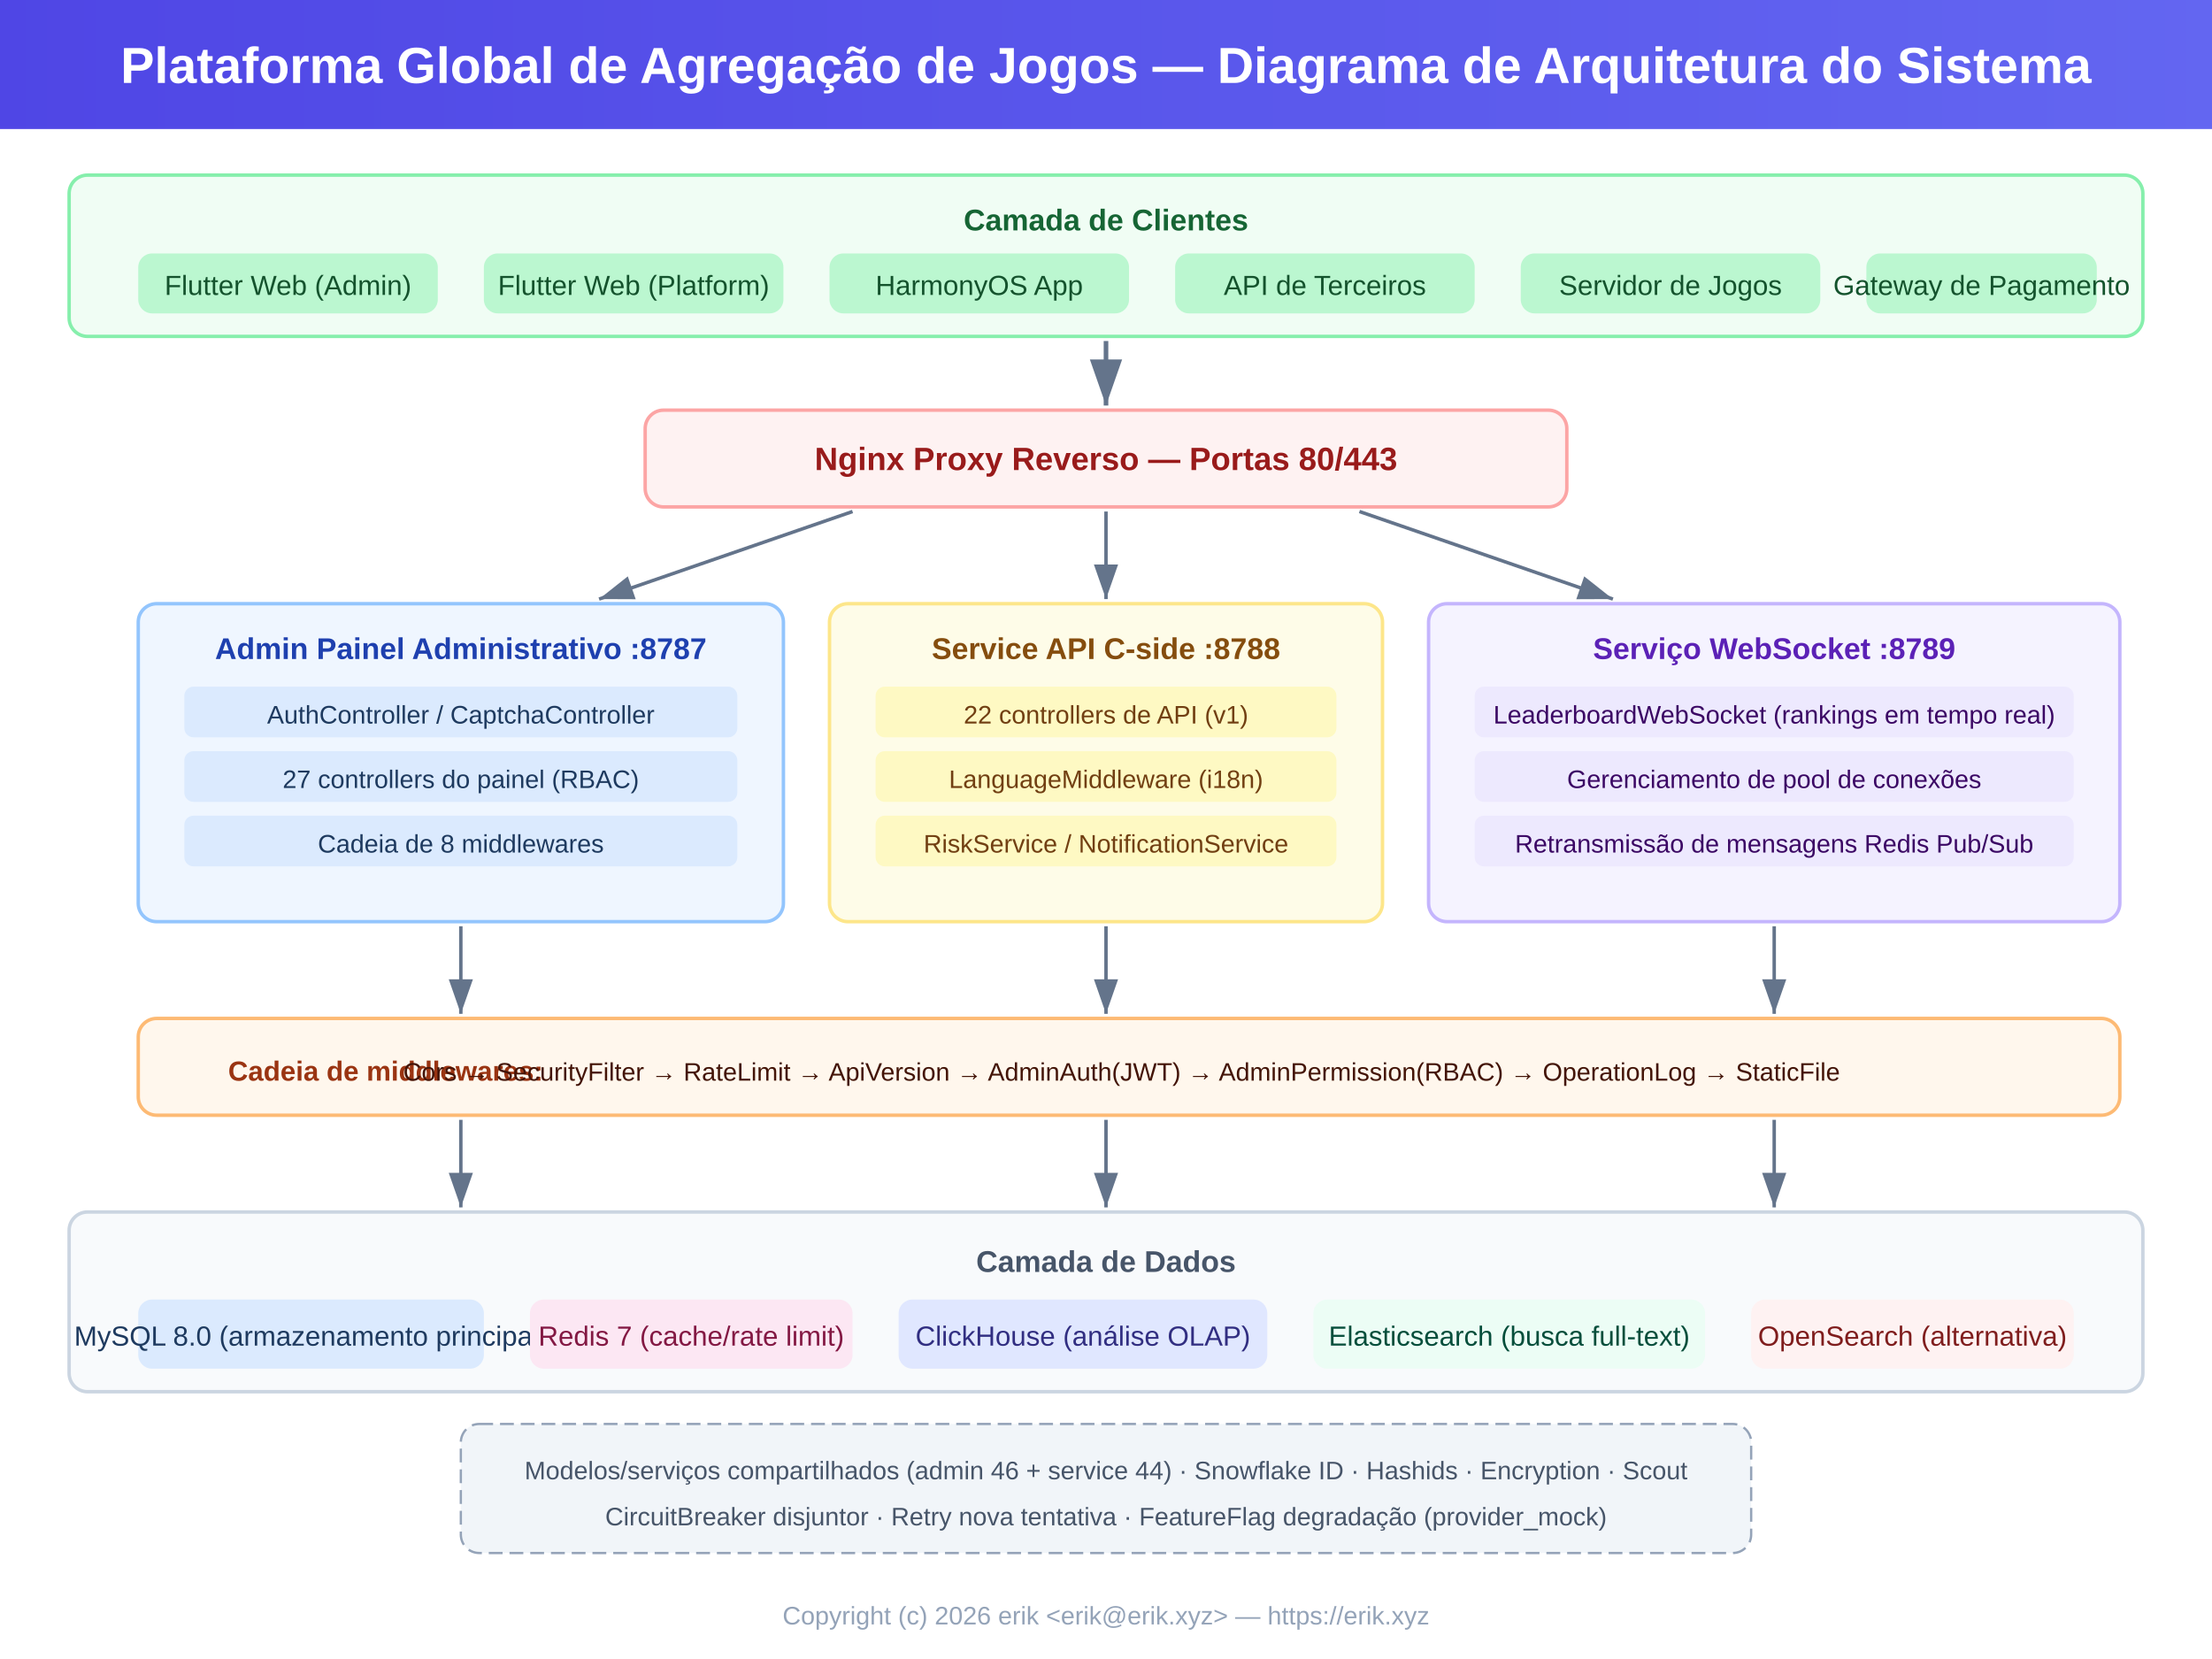
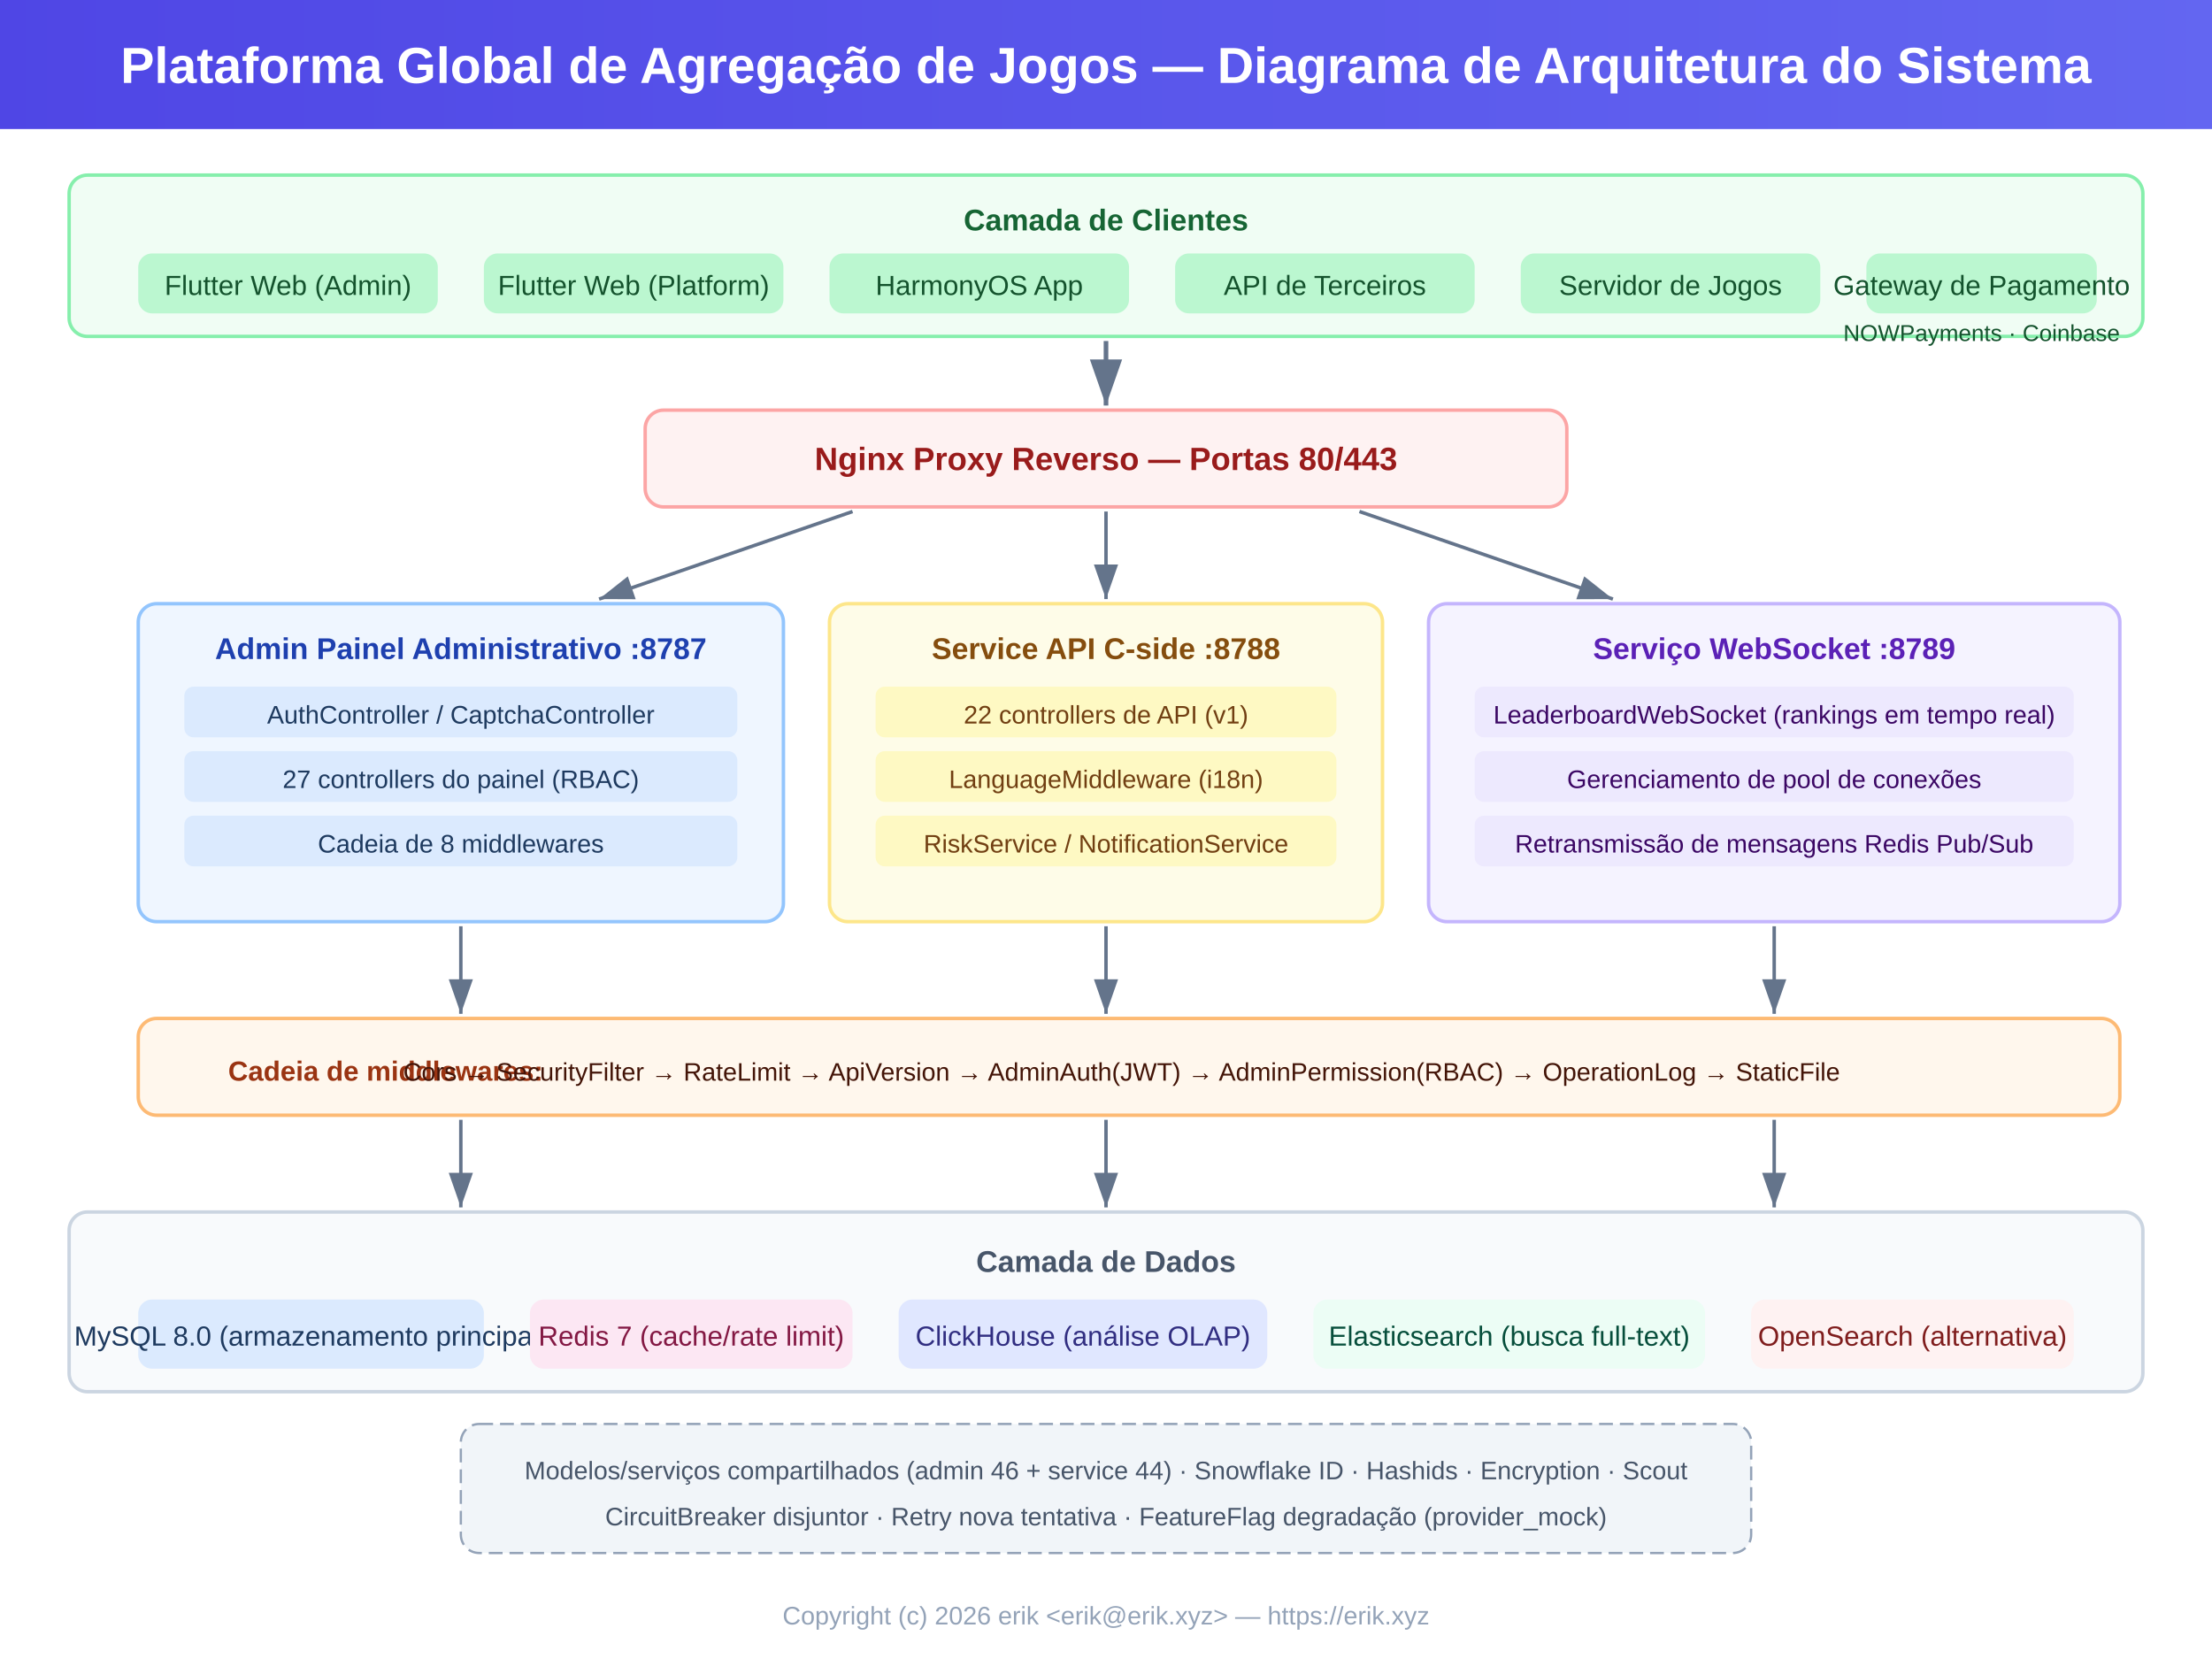
<svg xmlns="http://www.w3.org/2000/svg" viewBox="0 0 960 720" font-family="Arial, 'Noto Sans SC', 'Noto Sans', sans-serif">
  <defs>
    <marker id="arrow" markerWidth="10" markerHeight="7" refX="10" refY="3.5" orient="auto">
      <polygon points="0 0, 10 3.5, 0 7" fill="#64748b" />
    </marker>
    <linearGradient id="hdr" x1="0" y1="0" x2="1" y2="0">
      <stop offset="0%" stop-color="#4f46e5" />
      <stop offset="100%" stop-color="#6366f1" />
    </linearGradient>
  </defs>
  <rect width="960" height="720" fill="#ffffff" />
  <rect x="0" y="0" width="960" height="56" fill="url(#hdr)" />
  <text x="480" y="36" text-anchor="middle" fill="#fff" font-size="22" font-weight="bold">Plataforma Global de Agregação de Jogos — Diagrama de Arquitetura do Sistema</text>
  <rect x="30" y="76" width="900" height="70" rx="8" fill="#f0fdf4" stroke="#86efac" stroke-width="1.5" />
  <text x="480" y="100" text-anchor="middle" fill="#166534" font-size="13" font-weight="bold">Camada de Clientes</text>
  <rect x="60" y="110" width="130" height="26" rx="6" fill="#bbf7d0" />
  <text x="125" y="128" text-anchor="middle" fill="#14532d" font-size="12">Flutter Web (Admin)</text>
  <rect x="210" y="110" width="130" height="26" rx="6" fill="#bbf7d0" />
  <text x="275" y="128" text-anchor="middle" fill="#14532d" font-size="12">Flutter Web (Platform)</text>
  <rect x="360" y="110" width="130" height="26" rx="6" fill="#bbf7d0" />
  <text x="425" y="128" text-anchor="middle" fill="#14532d" font-size="12">HarmonyOS App</text>
  <rect x="510" y="110" width="130" height="26" rx="6" fill="#bbf7d0" />
  <text x="575" y="128" text-anchor="middle" fill="#14532d" font-size="12">API de Terceiros</text>
  <rect x="660" y="110" width="130" height="26" rx="6" fill="#bbf7d0" />
  <text x="725" y="128" text-anchor="middle" fill="#14532d" font-size="12">Servidor de Jogos</text>
  <rect x="810" y="110" width="100" height="26" rx="6" fill="#bbf7d0" />
  <text x="860" y="128" text-anchor="middle" fill="#14532d" font-size="12">Gateway de Pagamento</text>
+   <text x="860" y="148" text-anchor="middle" fill="#14532d" font-size="10">NOWPayments · Coinbase</text>
  <line x1="480" y1="148" x2="480" y2="176" stroke="#64748b" stroke-width="2" marker-end="url(#arrow)" />
  <rect x="280" y="178" width="400" height="42" rx="8" fill="#fef2f2" stroke="#fca5a5" stroke-width="1.5" />
  <text x="480" y="204" text-anchor="middle" fill="#991b1b" font-size="14" font-weight="bold">Nginx Proxy Reverso — Portas 80/443</text>
  <line x1="370" y1="222" x2="260" y2="260" stroke="#64748b" stroke-width="1.5" marker-end="url(#arrow)" />
  <line x1="480" y1="222" x2="480" y2="260" stroke="#64748b" stroke-width="1.5" marker-end="url(#arrow)" />
  <line x1="590" y1="222" x2="700" y2="260" stroke="#64748b" stroke-width="1.5" marker-end="url(#arrow)" />
  <rect x="60" y="262" width="280" height="138" rx="8" fill="#eff6ff" stroke="#93c5fd" stroke-width="1.5" />
  <text x="200" y="286" text-anchor="middle" fill="#1e40af" font-size="13" font-weight="bold">Admin Painel Administrativo :8787</text>
  <rect x="80" y="298" width="240" height="22" rx="4" fill="#dbeafe" />
  <text x="200" y="314" text-anchor="middle" fill="#1e3a5f" font-size="11">AuthController / CaptchaController</text>
  <rect x="80" y="326" width="240" height="22" rx="4" fill="#dbeafe" />
  <text x="200" y="342" text-anchor="middle" fill="#1e3a5f" font-size="11">27 controllers do painel (RBAC)</text>
  <rect x="80" y="354" width="240" height="22" rx="4" fill="#dbeafe" />
  <text x="200" y="370" text-anchor="middle" fill="#1e3a5f" font-size="11">Cadeia de 8 middlewares</text>
  <rect x="360" y="262" width="240" height="138" rx="8" fill="#fefce8" stroke="#fde68a" stroke-width="1.5" />
  <text x="480" y="286" text-anchor="middle" fill="#854d0e" font-size="13" font-weight="bold">Service API C-side :8788</text>
  <rect x="380" y="298" width="200" height="22" rx="4" fill="#fef9c3" />
  <text x="480" y="314" text-anchor="middle" fill="#713f12" font-size="11">22 controllers de API (v1)</text>
  <rect x="380" y="326" width="200" height="22" rx="4" fill="#fef9c3" />
  <text x="480" y="342" text-anchor="middle" fill="#713f12" font-size="11">LanguageMiddleware (i18n)</text>
  <rect x="380" y="354" width="200" height="22" rx="4" fill="#fef9c3" />
  <text x="480" y="370" text-anchor="middle" fill="#713f12" font-size="11">RiskService / NotificationService</text>
  <rect x="620" y="262" width="300" height="138" rx="8" fill="#f5f3ff" stroke="#c4b5fd" stroke-width="1.5" />
  <text x="770" y="286" text-anchor="middle" fill="#5b21b6" font-size="13" font-weight="bold">Serviço WebSocket :8789</text>
  <rect x="640" y="298" width="260" height="22" rx="4" fill="#ede9fe" />
  <text x="770" y="314" text-anchor="middle" fill="#3b0764" font-size="11">LeaderboardWebSocket (rankings em tempo real)</text>
  <rect x="640" y="326" width="260" height="22" rx="4" fill="#ede9fe" />
  <text x="770" y="342" text-anchor="middle" fill="#3b0764" font-size="11">Gerenciamento de pool de conexões</text>
  <rect x="640" y="354" width="260" height="22" rx="4" fill="#ede9fe" />
  <text x="770" y="370" text-anchor="middle" fill="#3b0764" font-size="11">Retransmissão de mensagens Redis Pub/Sub</text>
  <line x1="200" y1="402" x2="200" y2="440" stroke="#64748b" stroke-width="1.5" marker-end="url(#arrow)" />
  <line x1="480" y1="402" x2="480" y2="440" stroke="#64748b" stroke-width="1.5" marker-end="url(#arrow)" />
  <line x1="770" y1="402" x2="770" y2="440" stroke="#64748b" stroke-width="1.5" marker-end="url(#arrow)" />
  <rect x="60" y="442" width="860" height="42" rx="8" fill="#fff7ed" stroke="#fdba74" stroke-width="1.5" />
  <text x="99" y="469" fill="#9a3412" font-size="12" font-weight="bold">Cadeia de middlewares:</text>
  <text x="175" y="469" fill="#431407" font-size="11">Cors → SecurityFilter → RateLimit → ApiVersion → AdminAuth(JWT) → AdminPermission(RBAC) → OperationLog → StaticFile</text>
  <line x1="200" y1="486" x2="200" y2="524" stroke="#64748b" stroke-width="1.5" marker-end="url(#arrow)" />
  <line x1="480" y1="486" x2="480" y2="524" stroke="#64748b" stroke-width="1.5" marker-end="url(#arrow)" />
  <line x1="770" y1="486" x2="770" y2="524" stroke="#64748b" stroke-width="1.5" marker-end="url(#arrow)" />
  <rect x="30" y="526" width="900" height="78" rx="8" fill="#f8fafc" stroke="#cbd5e1" stroke-width="1.5" />
  <text x="480" y="552" text-anchor="middle" fill="#475569" font-size="13" font-weight="bold">Camada de Dados</text>
  <rect x="60" y="564" width="150" height="30" rx="6" fill="#dbeafe" />
  <text x="135" y="584" text-anchor="middle" fill="#1e3a5f" font-size="12">MySQL 8.0 (armazenamento principal)</text>
  <rect x="230" y="564" width="140" height="30" rx="6" fill="#fce7f3" />
  <text x="300" y="584" text-anchor="middle" fill="#831843" font-size="12">Redis 7 (cache/rate limit)</text>
  <rect x="390" y="564" width="160" height="30" rx="6" fill="#e0e7ff" />
  <text x="470" y="584" text-anchor="middle" fill="#312e81" font-size="12">ClickHouse (análise OLAP)</text>
  <rect x="570" y="564" width="170" height="30" rx="6" fill="#ecfdf5" />
  <text x="655" y="584" text-anchor="middle" fill="#064e3b" font-size="12">Elasticsearch (busca full-text)</text>
  <rect x="760" y="564" width="140" height="30" rx="6" fill="#fef2f2" />
  <text x="830" y="584" text-anchor="middle" fill="#7f1d1d" font-size="12">OpenSearch (alternativa)</text>
  <rect x="200" y="618" width="560" height="56" rx="8" fill="#f1f5f9" stroke="#94a3b8" stroke-width="1" stroke-dasharray="6,3" />
  <text x="480" y="642" text-anchor="middle" fill="#475569" font-size="11">Modelos/serviços compartilhados (admin 46 + service 44) · Snowflake ID · Hashids · Encryption · Scout</text>
  <text x="480" y="662" text-anchor="middle" fill="#475569" font-size="11">CircuitBreaker disjuntor · Retry nova tentativa · FeatureFlag degradação (provider_mock)</text>
  <text x="480" y="705" text-anchor="middle" fill="#94a3b8" font-size="11">Copyright (c) 2026 erik &lt;erik@erik.xyz&gt; — https://erik.xyz</text>
</svg>
